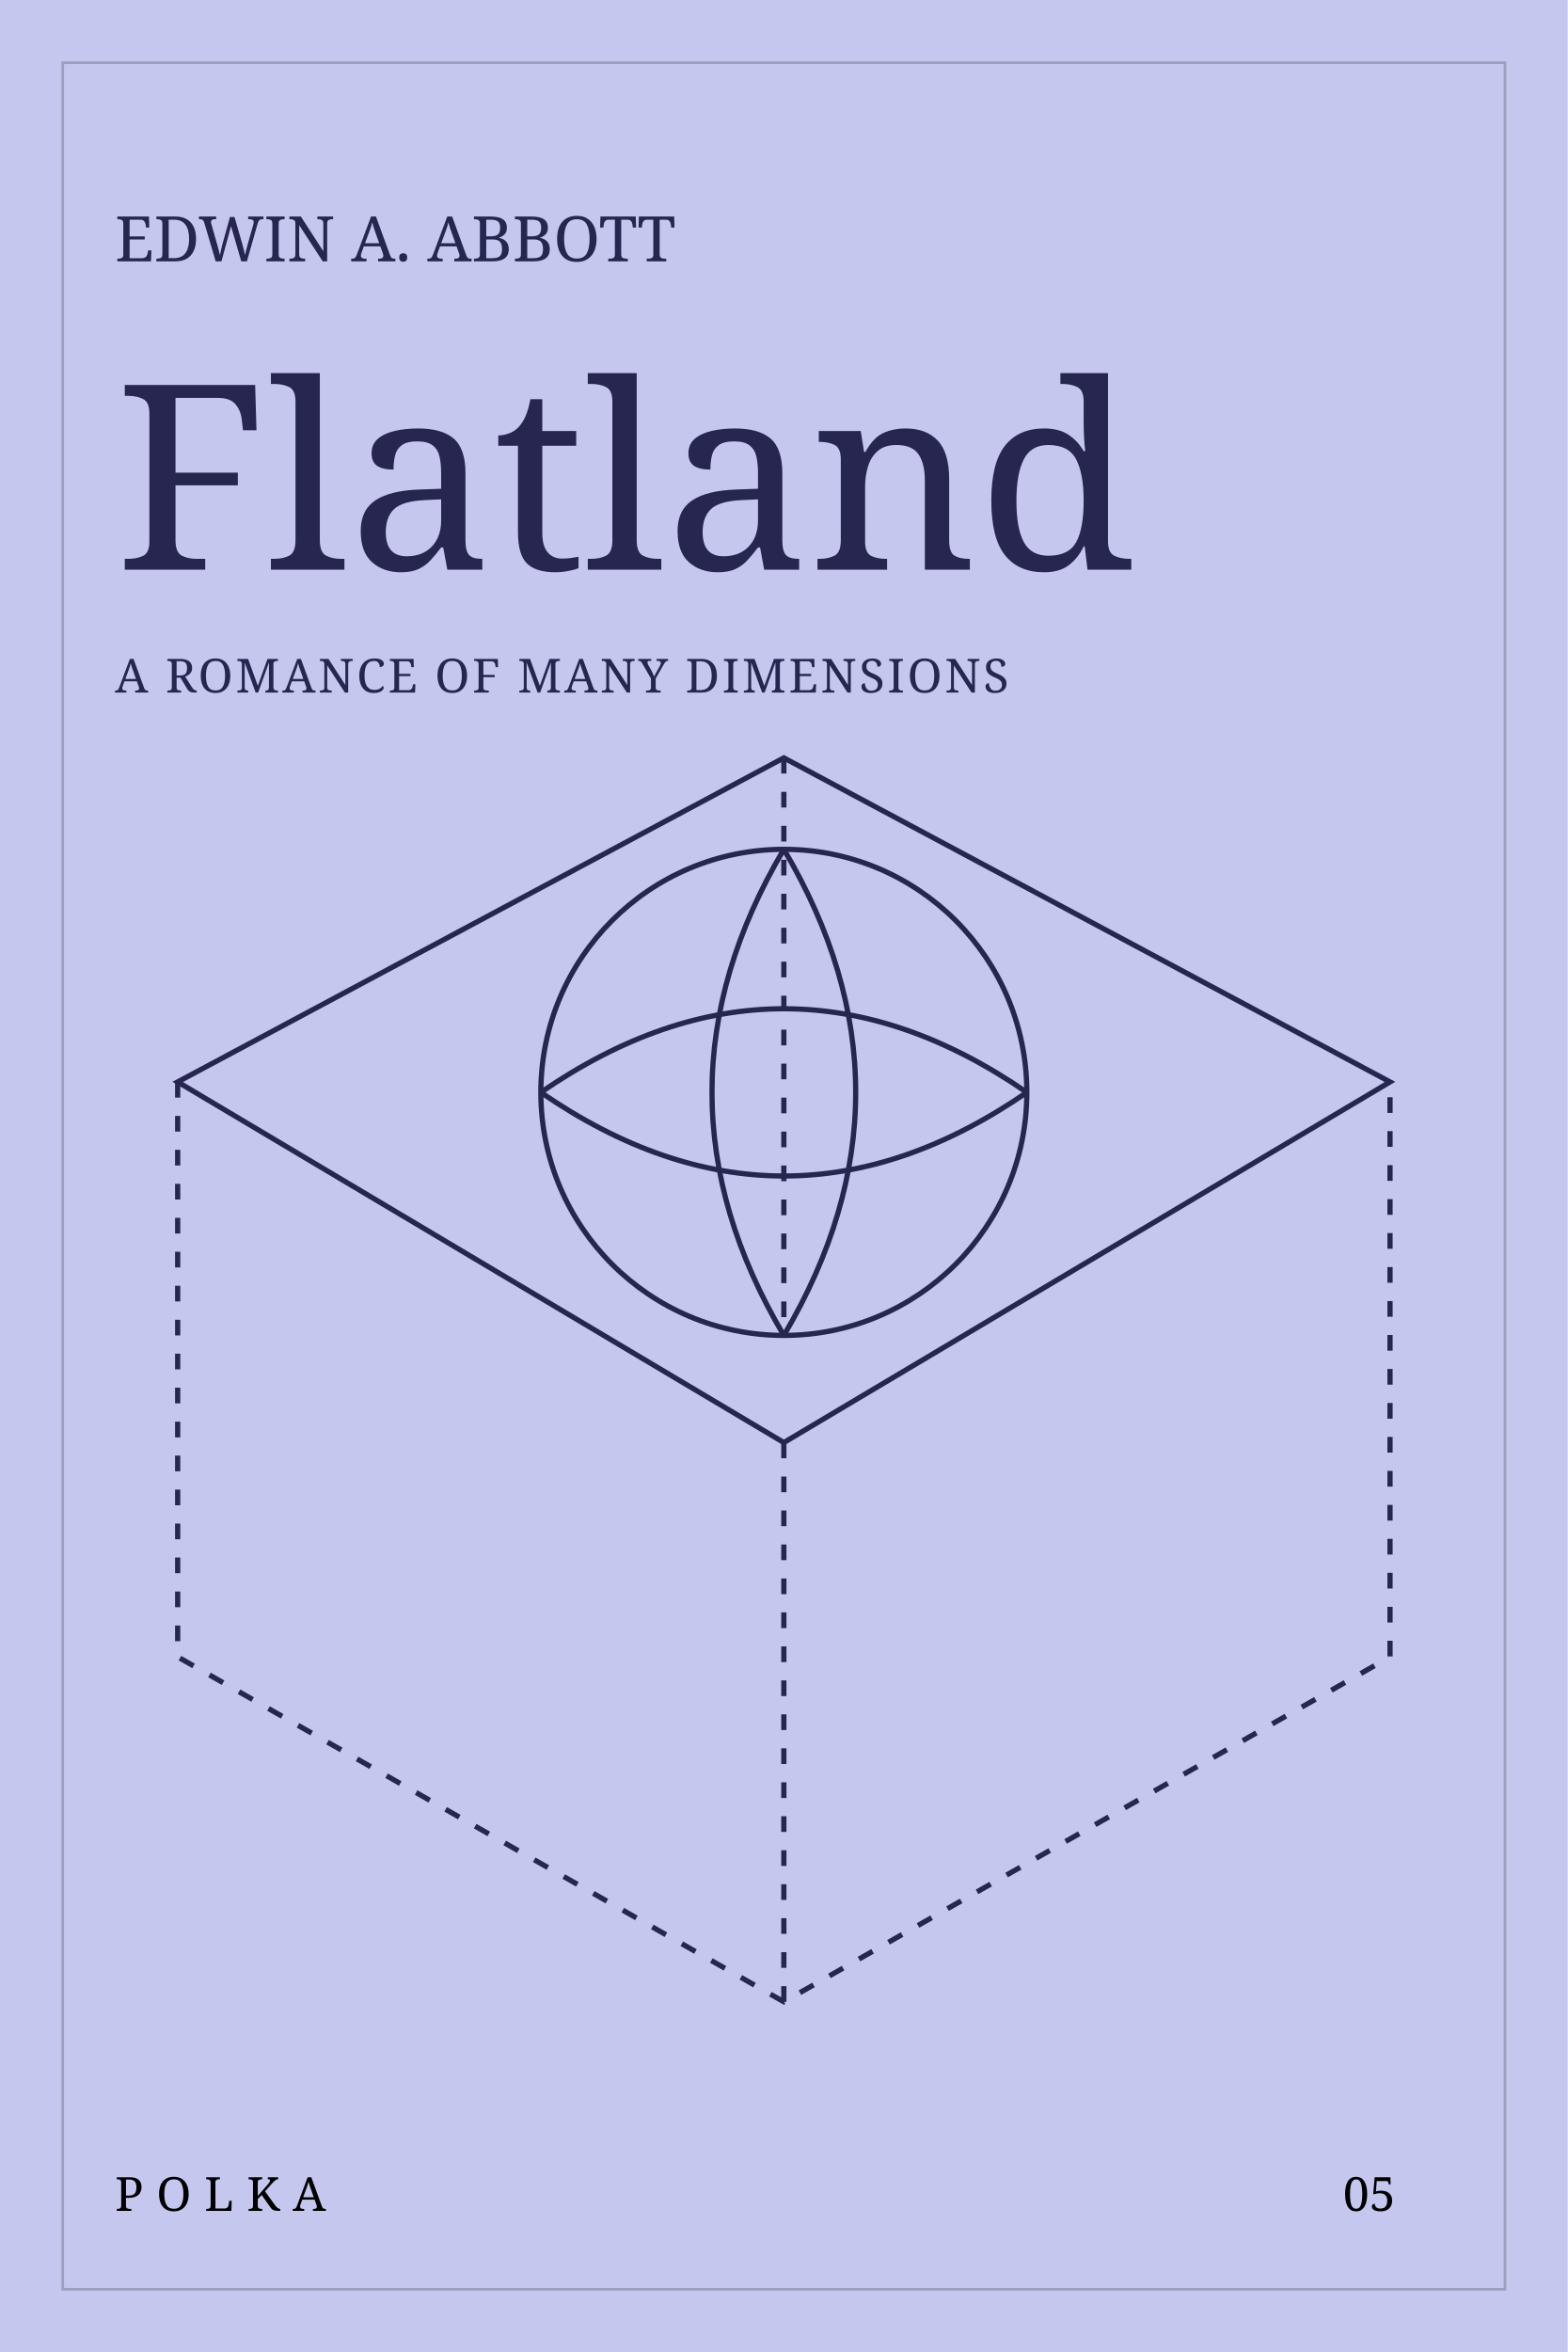
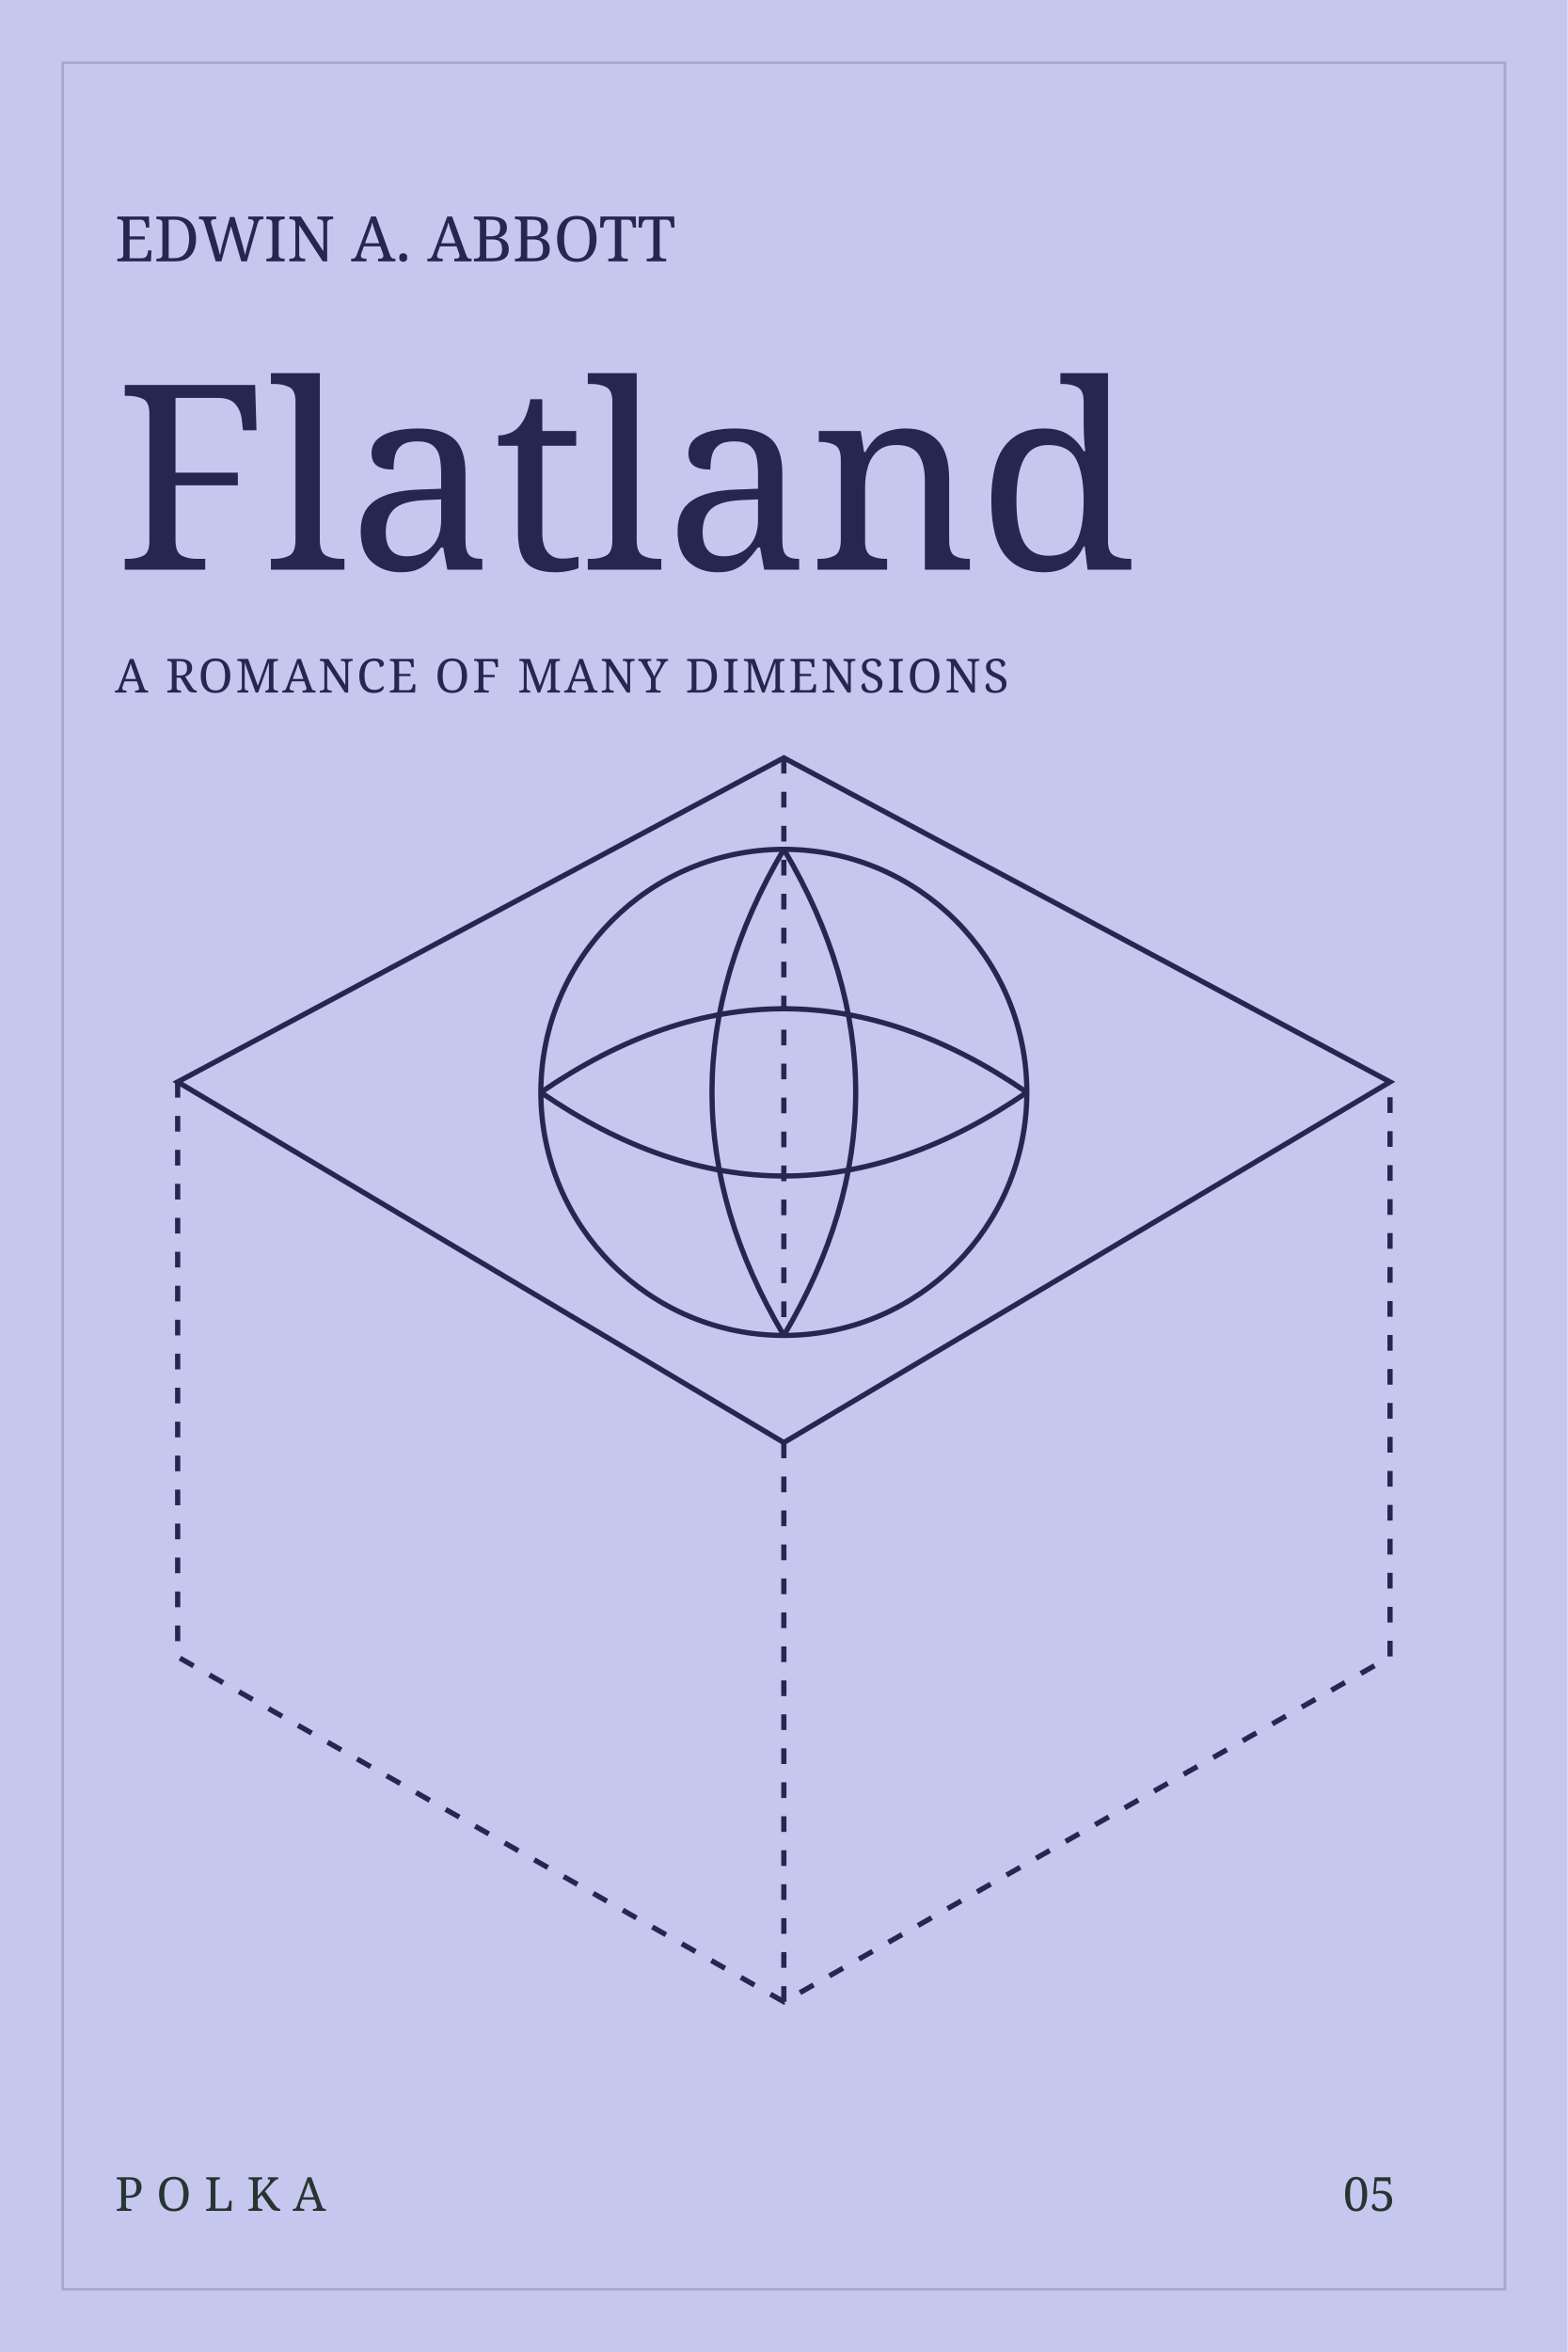
- <svg xmlns="http://www.w3.org/2000/svg" width="600" height="900" viewBox="0 0 600 900">
+ <svg xmlns="http://www.w3.org/2000/svg" width="600" height="900" viewBox="0 0 600 900" style="color:#263532">
  <defs>
    <filter id="mist">
      <feGaussianBlur stdDeviation="40" />
    </filter>
  </defs>
  <rect width="600" height="900" fill="#c5c7ef" />
  <g font-family="Georgia, 'Hiragino Mincho ProN', serif">
    <g fill="none" stroke="#262650" stroke-width="2">
      <path d="M68 414L300 290L532 414L300 552Z" />
      <path d="M68 414V634L300 766L532 634V414M300 552V766M300 290V505" stroke-dasharray="6 7" />
      <circle cx="300" cy="418" r="93" />
      <path d="M207 418Q300 482 393 418M207 418Q300 354 393 418M300 325Q245 418 300 511M300 325Q355 418 300 511" />
    </g>
    <text x="44" y="100" font-size="24" fill="#262650">EDWIN A. ABBOTT</text>
    <text x="44" y="218" font-size="99" fill="#262650">Flatland</text>
    <text x="44" y="265" font-size="18" fill="#262650" letter-spacing="1">A ROMANCE OF MANY DIMENSIONS</text>
    <text x="44" y="846" font-size="18" fill="currentColor" letter-spacing="5">POLKA</text>
    <text x="514" y="846" font-size="18" fill="currentColor">05</text>
  </g>
  <rect x="24" y="24" width="552" height="852" fill="none" stroke="currentColor" opacity=".2" />
</svg>
